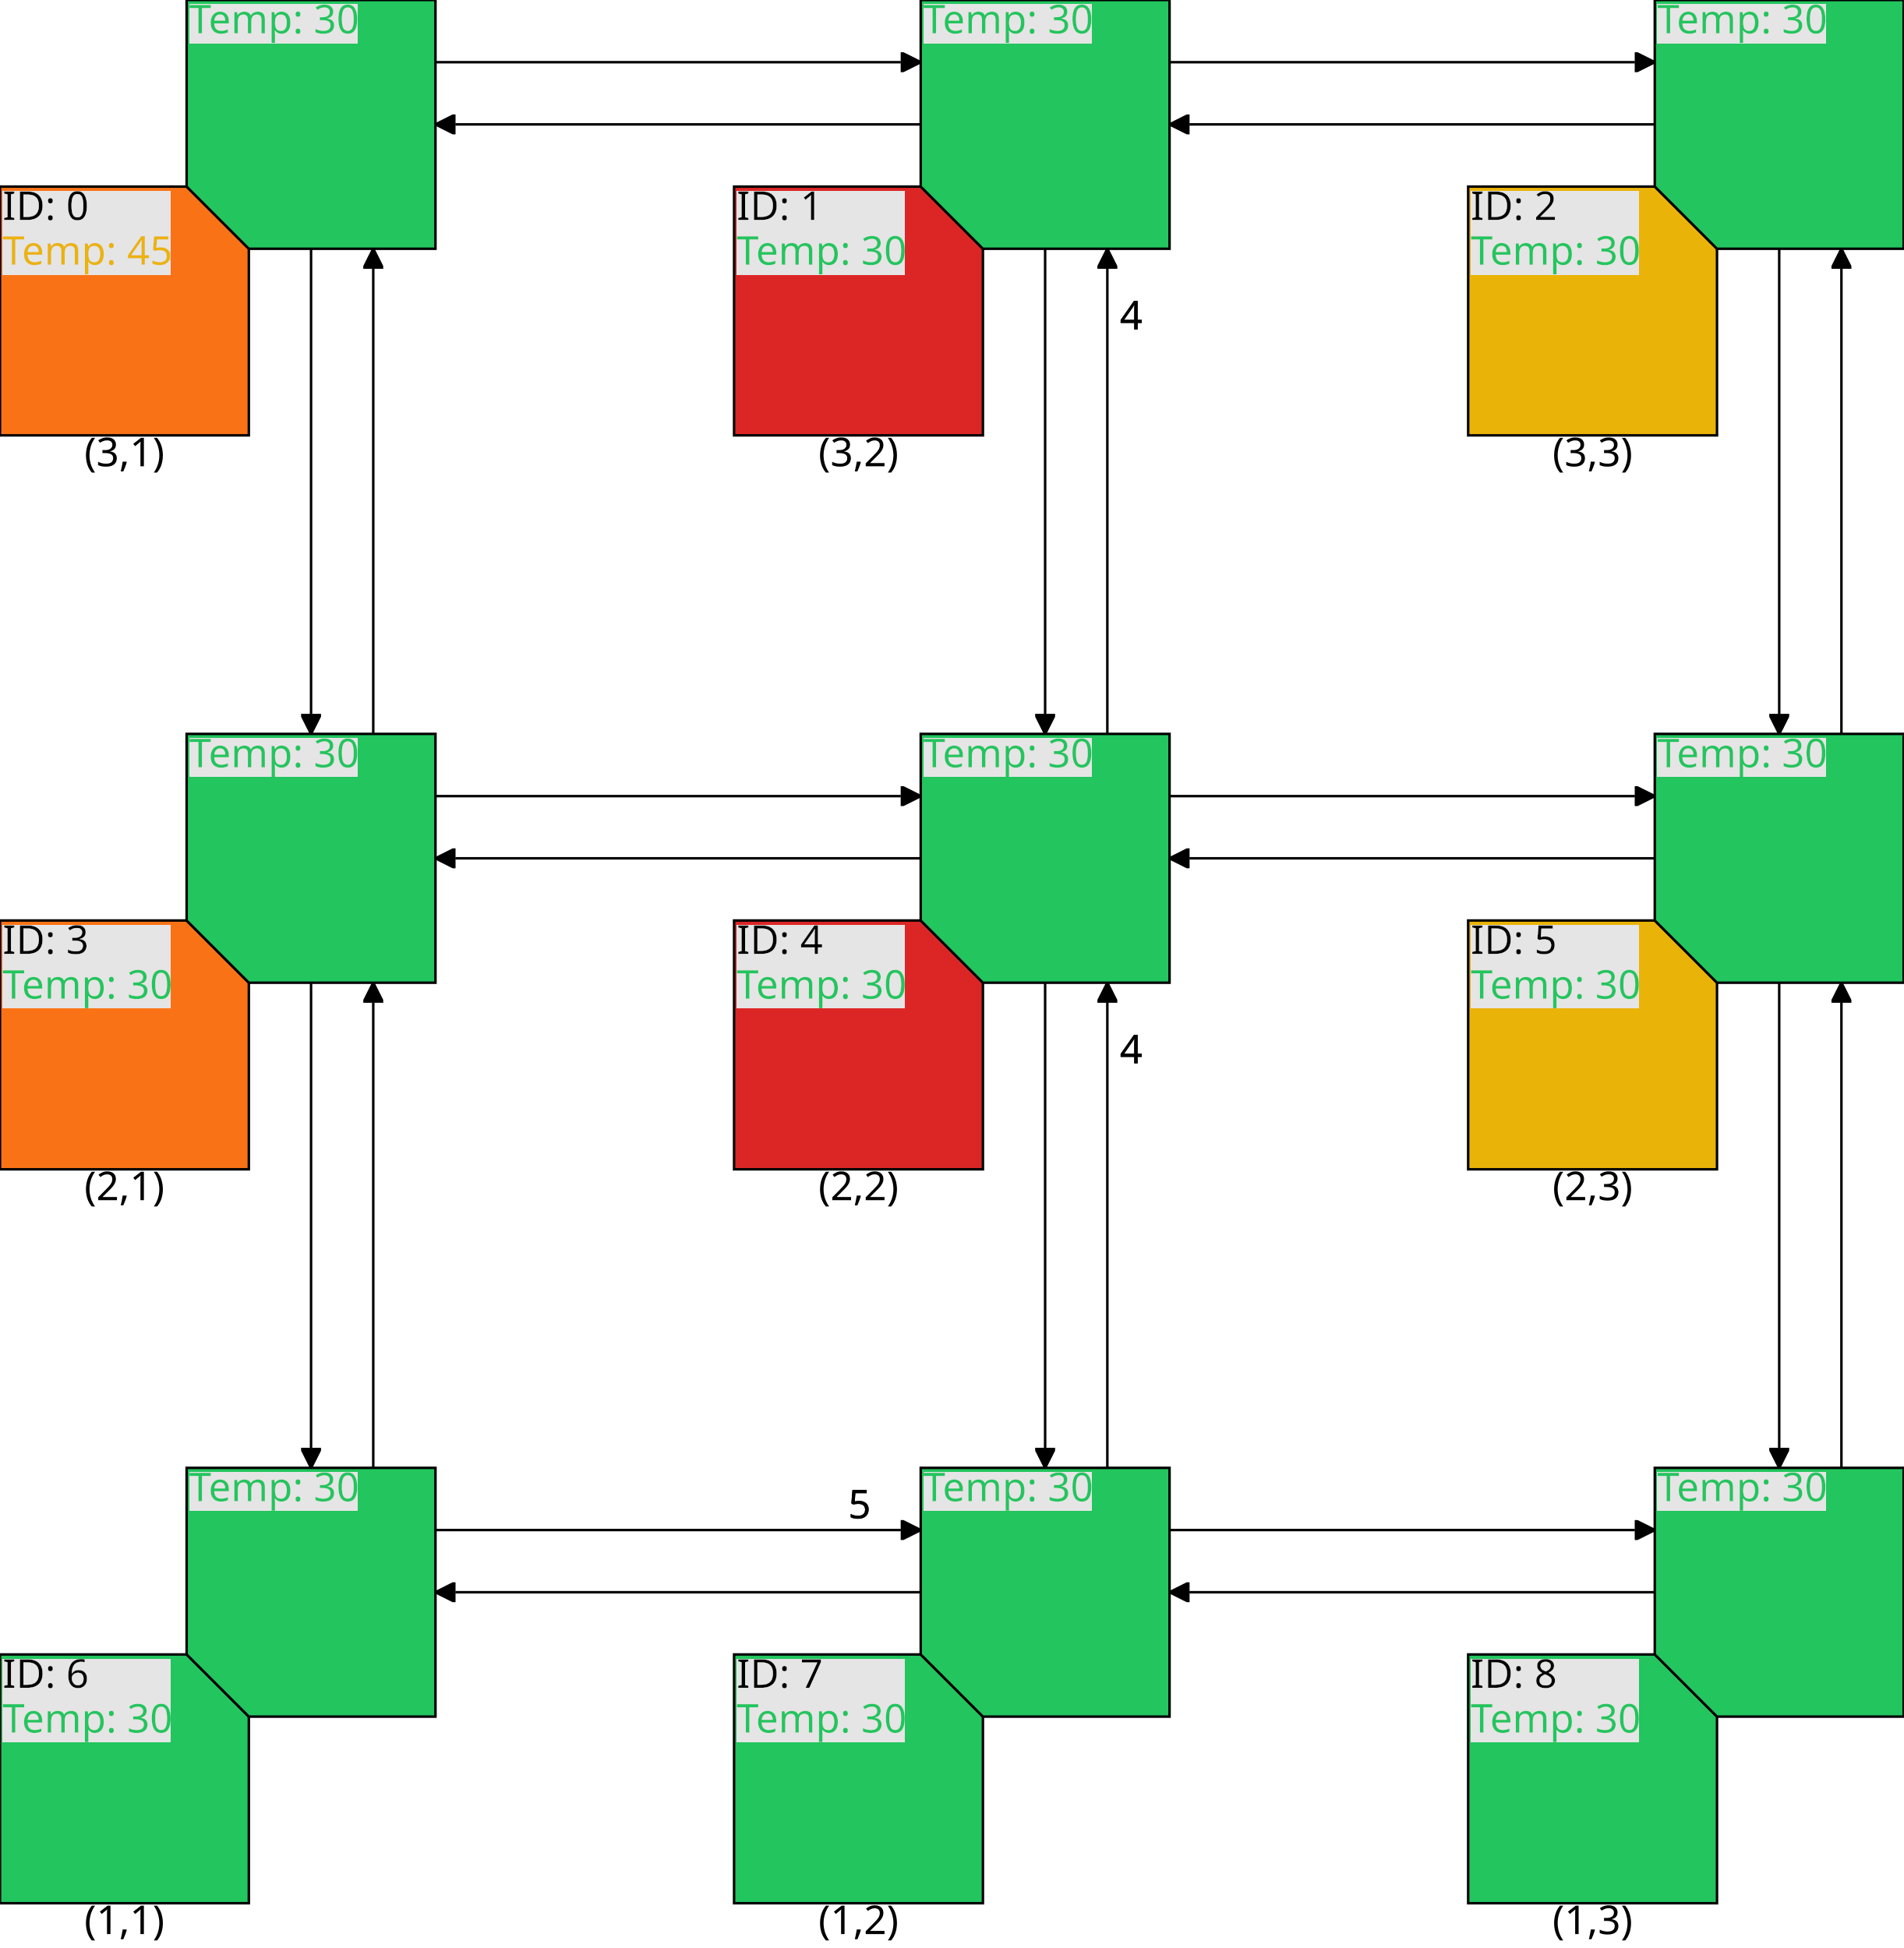
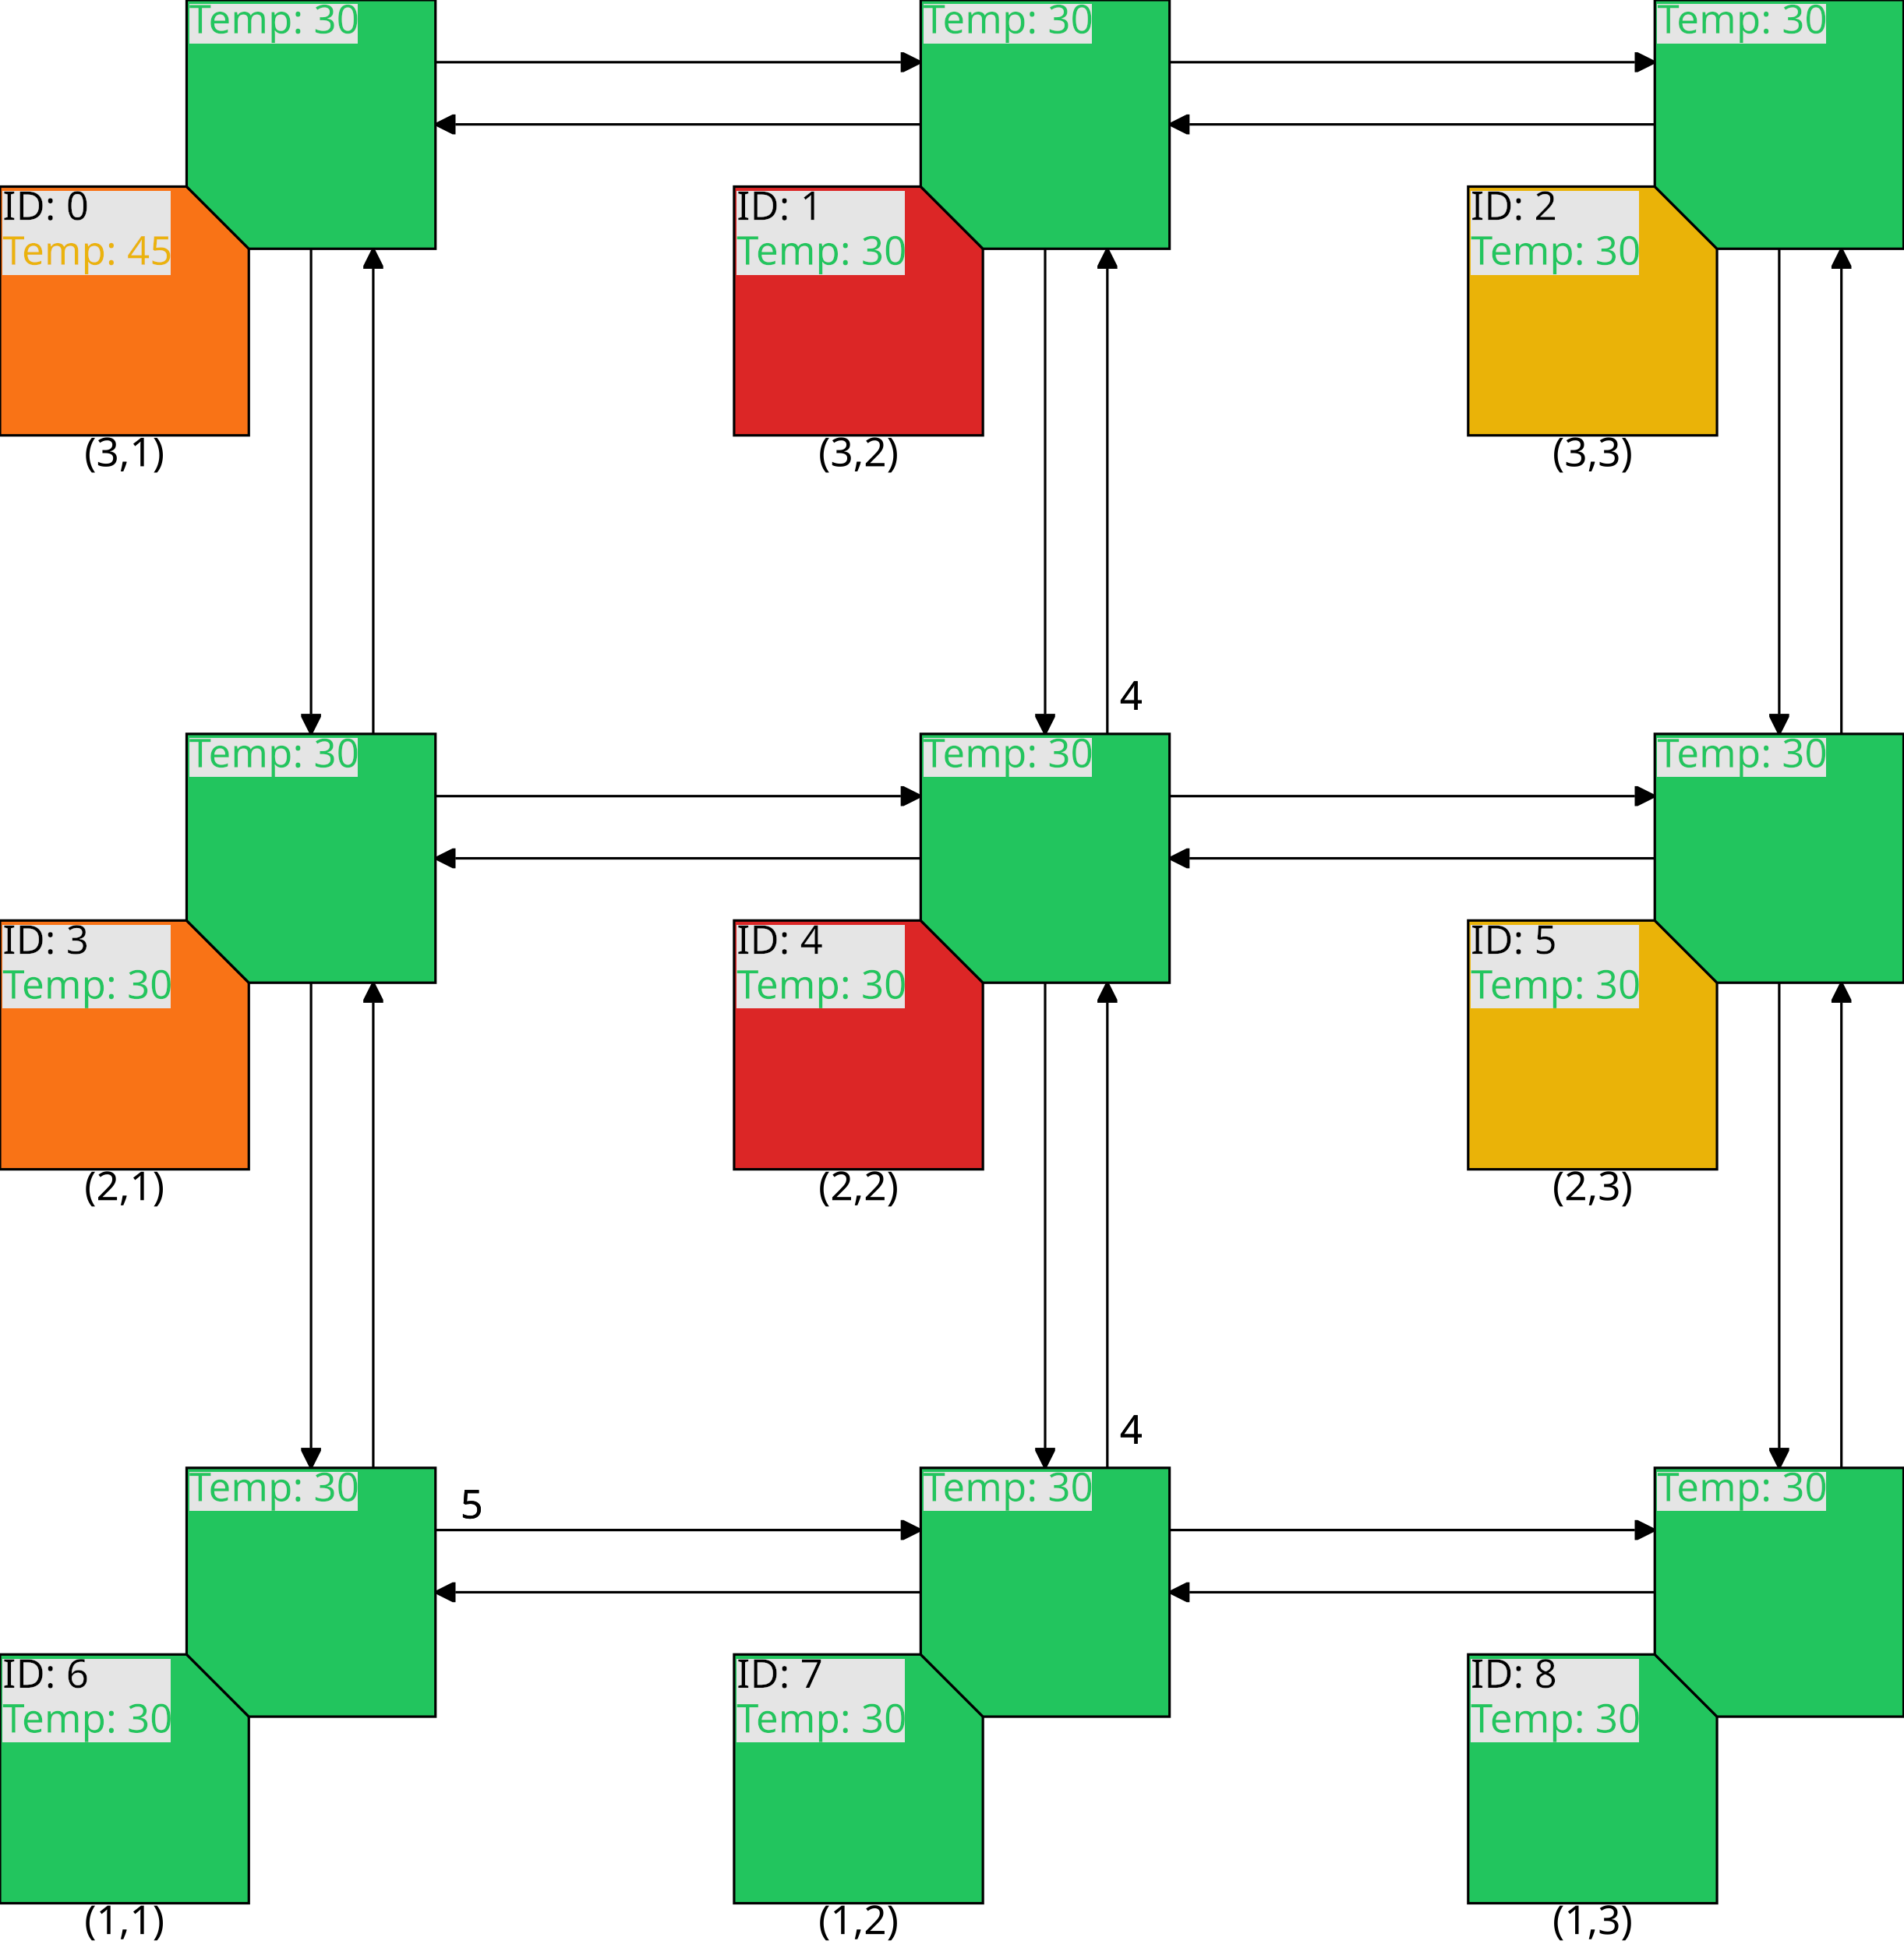
<svg xmlns="http://www.w3.org/2000/svg" preserveAspectRation="xMidYMid meet" class="w-full max-h-full" viewBox="0 0 765 783">
  <defs>
    <marker id="arrowHead" orient="auto" markerWidth="8" markerHeight="8" refY="4">
      <path d="M0,0 M0,0 V8 L8,4 Z" fill="black" fill-rule="evenodd" stroke="black" stroke-linecap="butt" stroke-width="1" />
    </marker>
    <filter x="0" y="0" width="1" height="1" id="textBackground">
      <feFlood flood-color="#e5e5e5" />
      <feComposite in="SourceGraphic" operator="or" />
    </filter>
  </defs>
  <style>.baseFill{fill: #e5e5e5;}
#c0 {fill: #f97316;}
#r0 {fill: #22c55e;}
#c1 {fill: #dc2626;}
#r1 {fill: #22c55e;}
#c2 {fill: #eab308;}
#r2 {fill: #22c55e;}
#c3 {fill: #f97316;}
#r3 {fill: #22c55e;}
#c4 {fill: #dc2626;}
#r4 {fill: #22c55e;}
#c5 {fill: #eab308;}
#r5 {fill: #22c55e;}
#c6 {fill: #22c55e;}
#r6 {fill: #22c55e;}
#c7 {fill: #22c55e;}
#r7 {fill: #22c55e;}
#c8 {fill: #22c55e;}
#r8 {fill: #22c55e;}</style>
  <g id="mainGroup">
    <g>
      <g id="0">
        <path id="c0" d="M0,75 l0,100 l100,0 l0,-75 l-25,-25 l-75,0 Z" class="baseFill" fill-rule="evenodd" stroke="black" stroke-linecap="butt" stroke-width="1" />
        <path id="r0" d="M75,75 l0,-75 l100,0 l0,100 l-75,0 Z" class="baseFill" fill-rule="evenodd" stroke="black" stroke-linecap="butt" stroke-width="1" />
      </g>
      <g id="1">
        <path id="c1" d="M295,75 l0,100 l100,0 l0,-75 l-25,-25 l-75,0 Z" class="baseFill" fill-rule="evenodd" stroke="black" stroke-linecap="butt" stroke-width="1" />
        <path id="r1" d="M370,75 l0,-75 l100,0 l0,100 l-75,0 Z" class="baseFill" fill-rule="evenodd" stroke="black" stroke-linecap="butt" stroke-width="1" />
      </g>
      <g id="2">
        <path id="c2" d="M590,75 l0,100 l100,0 l0,-75 l-25,-25 l-75,0 Z" class="baseFill" fill-rule="evenodd" stroke="black" stroke-linecap="butt" stroke-width="1" />
        <path id="r2" d="M665,75 l0,-75 l100,0 l0,100 l-75,0 Z" class="baseFill" fill-rule="evenodd" stroke="black" stroke-linecap="butt" stroke-width="1" />
      </g>
      <g id="3">
        <path id="c3" d="M0,370 l0,100 l100,0 l0,-75 l-25,-25 l-75,0 Z" class="baseFill" fill-rule="evenodd" stroke="black" stroke-linecap="butt" stroke-width="1" />
        <path id="r3" d="M75,370 l0,-75 l100,0 l0,100 l-75,0 Z" class="baseFill" fill-rule="evenodd" stroke="black" stroke-linecap="butt" stroke-width="1" />
      </g>
      <g id="4">
        <path id="c4" d="M295,370 l0,100 l100,0 l0,-75 l-25,-25 l-75,0 Z" class="baseFill" fill-rule="evenodd" stroke="black" stroke-linecap="butt" stroke-width="1" />
        <path id="r4" d="M370,370 l0,-75 l100,0 l0,100 l-75,0 Z" class="baseFill" fill-rule="evenodd" stroke="black" stroke-linecap="butt" stroke-width="1" />
      </g>
      <g id="5">
        <path id="c5" d="M590,370 l0,100 l100,0 l0,-75 l-25,-25 l-75,0 Z" class="baseFill" fill-rule="evenodd" stroke="black" stroke-linecap="butt" stroke-width="1" />
        <path id="r5" d="M665,370 l0,-75 l100,0 l0,100 l-75,0 Z" class="baseFill" fill-rule="evenodd" stroke="black" stroke-linecap="butt" stroke-width="1" />
      </g>
      <g id="6">
        <path id="c6" d="M0,665 l0,100 l100,0 l0,-75 l-25,-25 l-75,0 Z" class="baseFill" fill-rule="evenodd" stroke="black" stroke-linecap="butt" stroke-width="1" />
        <path id="r6" d="M75,665 l0,-75 l100,0 l0,100 l-75,0 Z" class="baseFill" fill-rule="evenodd" stroke="black" stroke-linecap="butt" stroke-width="1" />
      </g>
      <g id="7">
        <path id="c7" d="M295,665 l0,100 l100,0 l0,-75 l-25,-25 l-75,0 Z" class="baseFill" fill-rule="evenodd" stroke="black" stroke-linecap="butt" stroke-width="1" />
        <path id="r7" d="M370,665 l0,-75 l100,0 l0,100 l-75,0 Z" class="baseFill" fill-rule="evenodd" stroke="black" stroke-linecap="butt" stroke-width="1" />
      </g>
      <g id="8">
        <path id="c8" d="M590,665 l0,100 l100,0 l0,-75 l-25,-25 l-75,0 Z" class="baseFill" fill-rule="evenodd" stroke="black" stroke-linecap="butt" stroke-width="1" />
        <path id="r8" d="M665,665 l0,-75 l100,0 l0,100 l-75,0 Z" class="baseFill" fill-rule="evenodd" stroke="black" stroke-linecap="butt" stroke-width="1" />
      </g>
    </g>
    <g>
      <path id="0-1" d="M175,25 h187" fill-rule="evenodd" stroke="black" stroke-linecap="butt" stroke-width="1" marker-end="url(#arrowHead)" />
      <path id="0-3" d="M125,100 v187" fill-rule="evenodd" stroke="black" stroke-linecap="butt" stroke-width="1" marker-end="url(#arrowHead)" />
      <path id="1-0" d="M370,50 h-187" fill-rule="evenodd" stroke="black" stroke-linecap="butt" stroke-width="1" marker-end="url(#arrowHead)" />
      <path id="1-2" d="M470,25 h187" fill-rule="evenodd" stroke="black" stroke-linecap="butt" stroke-width="1" marker-end="url(#arrowHead)" />
      <path id="1-4" d="M420,100 v187" fill-rule="evenodd" stroke="black" stroke-linecap="butt" stroke-width="1" marker-end="url(#arrowHead)" />
      <path id="2-1" d="M665,50 h-187" fill-rule="evenodd" stroke="black" stroke-linecap="butt" stroke-width="1" marker-end="url(#arrowHead)" />
      <path id="2-5" d="M715,100 v187" fill-rule="evenodd" stroke="black" stroke-linecap="butt" stroke-width="1" marker-end="url(#arrowHead)" />
      <path id="3-0" d="M150,295 v-187" fill-rule="evenodd" stroke="black" stroke-linecap="butt" stroke-width="1" marker-end="url(#arrowHead)" />
      <path id="3-4" d="M175,320 h187" fill-rule="evenodd" stroke="black" stroke-linecap="butt" stroke-width="1" marker-end="url(#arrowHead)" />
      <path id="3-6" d="M125,395 v187" fill-rule="evenodd" stroke="black" stroke-linecap="butt" stroke-width="1" marker-end="url(#arrowHead)" />
      <path id="4-1" d="M445,295 v-187" fill-rule="evenodd" stroke="black" stroke-linecap="butt" stroke-width="1" marker-end="url(#arrowHead)" />
      <path id="4-3" d="M370,345 h-187" fill-rule="evenodd" stroke="black" stroke-linecap="butt" stroke-width="1" marker-end="url(#arrowHead)" />
      <path id="4-5" d="M470,320 h187" fill-rule="evenodd" stroke="black" stroke-linecap="butt" stroke-width="1" marker-end="url(#arrowHead)" />
      <path id="4-7" d="M420,395 v187" fill-rule="evenodd" stroke="black" stroke-linecap="butt" stroke-width="1" marker-end="url(#arrowHead)" />
      <path id="5-2" d="M740,295 v-187" fill-rule="evenodd" stroke="black" stroke-linecap="butt" stroke-width="1" marker-end="url(#arrowHead)" />
      <path id="5-4" d="M665,345 h-187" fill-rule="evenodd" stroke="black" stroke-linecap="butt" stroke-width="1" marker-end="url(#arrowHead)" />
      <path id="5-8" d="M715,395 v187" fill-rule="evenodd" stroke="black" stroke-linecap="butt" stroke-width="1" marker-end="url(#arrowHead)" />
      <path id="6-3" d="M150,590 v-187" fill-rule="evenodd" stroke="black" stroke-linecap="butt" stroke-width="1" marker-end="url(#arrowHead)" />
      <path id="6-7" d="M175,615 h187" fill-rule="evenodd" stroke="black" stroke-linecap="butt" stroke-width="1" marker-end="url(#arrowHead)" />
      <path id="7-4" d="M445,590 v-187" fill-rule="evenodd" stroke="black" stroke-linecap="butt" stroke-width="1" marker-end="url(#arrowHead)" />
      <path id="7-6" d="M370,640 h-187" fill-rule="evenodd" stroke="black" stroke-linecap="butt" stroke-width="1" marker-end="url(#arrowHead)" />
      <path id="7-8" d="M470,615 h187" fill-rule="evenodd" stroke="black" stroke-linecap="butt" stroke-width="1" marker-end="url(#arrowHead)" />
      <path id="8-5" d="M740,590 v-187" fill-rule="evenodd" stroke="black" stroke-linecap="butt" stroke-width="1" marker-end="url(#arrowHead)" />
      <path id="8-7" d="M665,640 h-187" fill-rule="evenodd" stroke="black" stroke-linecap="butt" stroke-width="1" marker-end="url(#arrowHead)" />
    </g>
    <g id="information">
      <g>
        <g filter="url(#textBackground)" clip-path="path('m0,0 l0,100 l98,0 l0,-75 l-25,-25 l-75,0 Z')">
          <text x="1" y="76" font-size="16px" font-family="Roboto Mono" text-anchor="start" dominant-baseline="text-before-edge" fill="black">ID: 0</text>
          <text x="1" y="94" font-size="16px" font-family="Roboto Mono" text-anchor="start" dominant-baseline="text-before-edge" fill="#eab308">Temp: 45</text>
        </g>
        <g filter="url(#textBackground)" clip-path="path('m0,0 l0,74 l25,25 l73,0 l0,-100 Z')">
          <text x="76" y="1" font-size="16px" font-family="Roboto Mono" text-anchor="start" dominant-baseline="text-before-edge" fill="#22c55e">Temp: 30</text>
        </g>
        <text x="50" y="175" font-size="16px" font-family="Roboto Mono" text-anchor="middle" dominant-baseline="text-before-edge" fill="black">(3,1)</text>
      </g>
      <g>
        <g filter="url(#textBackground)" clip-path="path('m0,0 l0,100 l98,0 l0,-75 l-25,-25 l-75,0 Z')">
          <text x="296" y="76" font-size="16px" font-family="Roboto Mono" text-anchor="start" dominant-baseline="text-before-edge" fill="black">ID: 1</text>
          <text x="296" y="94" font-size="16px" font-family="Roboto Mono" text-anchor="start" dominant-baseline="text-before-edge" fill="#22c55e">Temp: 30</text>
        </g>
        <g filter="url(#textBackground)" clip-path="path('m0,0 l0,74 l25,25 l73,0 l0,-100 Z')">
          <text x="371" y="1" font-size="16px" font-family="Roboto Mono" text-anchor="start" dominant-baseline="text-before-edge" fill="#22c55e">Temp: 30</text>
        </g>
        <text x="345" y="175" font-size="16px" font-family="Roboto Mono" text-anchor="middle" dominant-baseline="text-before-edge" fill="black">(3,2)</text>
      </g>
      <g>
        <g filter="url(#textBackground)" clip-path="path('m0,0 l0,100 l98,0 l0,-75 l-25,-25 l-75,0 Z')">
          <text x="591" y="76" font-size="16px" font-family="Roboto Mono" text-anchor="start" dominant-baseline="text-before-edge" fill="black">ID: 2</text>
          <text x="591" y="94" font-size="16px" font-family="Roboto Mono" text-anchor="start" dominant-baseline="text-before-edge" fill="#22c55e">Temp: 30</text>
        </g>
        <g filter="url(#textBackground)" clip-path="path('m0,0 l0,74 l25,25 l73,0 l0,-100 Z')">
          <text x="666" y="1" font-size="16px" font-family="Roboto Mono" text-anchor="start" dominant-baseline="text-before-edge" fill="#22c55e">Temp: 30</text>
        </g>
        <text x="640" y="175" font-size="16px" font-family="Roboto Mono" text-anchor="middle" dominant-baseline="text-before-edge" fill="black">(3,3)</text>
      </g>
      <g>
        <g filter="url(#textBackground)" clip-path="path('m0,0 l0,100 l98,0 l0,-75 l-25,-25 l-75,0 Z')">
          <text x="1" y="371" font-size="16px" font-family="Roboto Mono" text-anchor="start" dominant-baseline="text-before-edge" fill="black">ID: 3</text>
          <text x="1" y="389" font-size="16px" font-family="Roboto Mono" text-anchor="start" dominant-baseline="text-before-edge" fill="#22c55e">Temp: 30</text>
        </g>
        <g filter="url(#textBackground)" clip-path="path('m0,0 l0,74 l25,25 l73,0 l0,-100 Z')">
          <text x="76" y="296" font-size="16px" font-family="Roboto Mono" text-anchor="start" dominant-baseline="text-before-edge" fill="#22c55e">Temp: 30</text>
        </g>
        <text x="50" y="470" font-size="16px" font-family="Roboto Mono" text-anchor="middle" dominant-baseline="text-before-edge" fill="black">(2,1)</text>
      </g>
      <g>
        <g filter="url(#textBackground)" clip-path="path('m0,0 l0,100 l98,0 l0,-75 l-25,-25 l-75,0 Z')">
          <text x="296" y="371" font-size="16px" font-family="Roboto Mono" text-anchor="start" dominant-baseline="text-before-edge" fill="black">ID: 4</text>
          <text x="296" y="389" font-size="16px" font-family="Roboto Mono" text-anchor="start" dominant-baseline="text-before-edge" fill="#22c55e">Temp: 30</text>
        </g>
        <g filter="url(#textBackground)" clip-path="path('m0,0 l0,74 l25,25 l73,0 l0,-100 Z')">
          <text x="371" y="296" font-size="16px" font-family="Roboto Mono" text-anchor="start" dominant-baseline="text-before-edge" fill="#22c55e">Temp: 30</text>
        </g>
        <text x="345" y="470" font-size="16px" font-family="Roboto Mono" text-anchor="middle" dominant-baseline="text-before-edge" fill="black">(2,2)</text>
-         <text x="450" y="120" font-size="16px" font-family="Roboto Mono" text-anchor="start" dominant-baseline="text-before-edge" fill="black">4</text>
-         <text x="450" y="120" font-size="16px" font-family="Roboto Mono" text-anchor="start" dominant-baseline="text-before-edge" fill="black">4</text>
+         <text x="450" y="290" font-size="16px" font-family="Roboto Mono" text-anchor="start" dominant-baseline="text-after-edge" fill="black">4</text>
+         <text x="450" y="290" font-size="16px" font-family="Roboto Mono" text-anchor="start" dominant-baseline="text-after-edge" fill="black">4</text>
      </g>
      <g>
        <g filter="url(#textBackground)" clip-path="path('m0,0 l0,100 l98,0 l0,-75 l-25,-25 l-75,0 Z')">
          <text x="591" y="371" font-size="16px" font-family="Roboto Mono" text-anchor="start" dominant-baseline="text-before-edge" fill="black">ID: 5</text>
          <text x="591" y="389" font-size="16px" font-family="Roboto Mono" text-anchor="start" dominant-baseline="text-before-edge" fill="#22c55e">Temp: 30</text>
        </g>
        <g filter="url(#textBackground)" clip-path="path('m0,0 l0,74 l25,25 l73,0 l0,-100 Z')">
          <text x="666" y="296" font-size="16px" font-family="Roboto Mono" text-anchor="start" dominant-baseline="text-before-edge" fill="#22c55e">Temp: 30</text>
        </g>
        <text x="640" y="470" font-size="16px" font-family="Roboto Mono" text-anchor="middle" dominant-baseline="text-before-edge" fill="black">(2,3)</text>
      </g>
      <g>
        <g filter="url(#textBackground)" clip-path="path('m0,0 l0,100 l98,0 l0,-75 l-25,-25 l-75,0 Z')">
          <text x="1" y="666" font-size="16px" font-family="Roboto Mono" text-anchor="start" dominant-baseline="text-before-edge" fill="black">ID: 6</text>
          <text x="1" y="684" font-size="16px" font-family="Roboto Mono" text-anchor="start" dominant-baseline="text-before-edge" fill="#22c55e">Temp: 30</text>
        </g>
        <g filter="url(#textBackground)" clip-path="path('m0,0 l0,74 l25,25 l73,0 l0,-100 Z')">
          <text x="76" y="591" font-size="16px" font-family="Roboto Mono" text-anchor="start" dominant-baseline="text-before-edge" fill="#22c55e">Temp: 30</text>
        </g>
        <text x="50" y="765" font-size="16px" font-family="Roboto Mono" text-anchor="middle" dominant-baseline="text-before-edge" fill="black">(1,1)</text>
-         <text x="350" y="615" font-size="16px" font-family="Roboto Mono" text-anchor="end" dominant-baseline="text-after-edge" fill="black">5</text>
-         <text x="350" y="615" font-size="16px" font-family="Roboto Mono" text-anchor="end" dominant-baseline="text-after-edge" fill="black">5</text>
+         <text x="185" y="615" font-size="16px" font-family="Roboto Mono" text-anchor="start" dominant-baseline="text-after-edge" fill="black">5</text>
+         <text x="185" y="615" font-size="16px" font-family="Roboto Mono" text-anchor="start" dominant-baseline="text-after-edge" fill="black">5</text>
      </g>
      <g>
        <g filter="url(#textBackground)" clip-path="path('m0,0 l0,100 l98,0 l0,-75 l-25,-25 l-75,0 Z')">
          <text x="296" y="666" font-size="16px" font-family="Roboto Mono" text-anchor="start" dominant-baseline="text-before-edge" fill="black">ID: 7</text>
          <text x="296" y="684" font-size="16px" font-family="Roboto Mono" text-anchor="start" dominant-baseline="text-before-edge" fill="#22c55e">Temp: 30</text>
        </g>
        <g filter="url(#textBackground)" clip-path="path('m0,0 l0,74 l25,25 l73,0 l0,-100 Z')">
          <text x="371" y="591" font-size="16px" font-family="Roboto Mono" text-anchor="start" dominant-baseline="text-before-edge" fill="#22c55e">Temp: 30</text>
        </g>
        <text x="345" y="765" font-size="16px" font-family="Roboto Mono" text-anchor="middle" dominant-baseline="text-before-edge" fill="black">(1,2)</text>
-         <text x="450" y="415" font-size="16px" font-family="Roboto Mono" text-anchor="start" dominant-baseline="text-before-edge" fill="black">4</text>
-         <text x="450" y="415" font-size="16px" font-family="Roboto Mono" text-anchor="start" dominant-baseline="text-before-edge" fill="black">4</text>
+         <text x="450" y="585" font-size="16px" font-family="Roboto Mono" text-anchor="start" dominant-baseline="text-after-edge" fill="black">4</text>
+         <text x="450" y="585" font-size="16px" font-family="Roboto Mono" text-anchor="start" dominant-baseline="text-after-edge" fill="black">4</text>
      </g>
      <g>
        <g filter="url(#textBackground)" clip-path="path('m0,0 l0,100 l98,0 l0,-75 l-25,-25 l-75,0 Z')">
          <text x="591" y="666" font-size="16px" font-family="Roboto Mono" text-anchor="start" dominant-baseline="text-before-edge" fill="black">ID: 8</text>
          <text x="591" y="684" font-size="16px" font-family="Roboto Mono" text-anchor="start" dominant-baseline="text-before-edge" fill="#22c55e">Temp: 30</text>
        </g>
        <g filter="url(#textBackground)" clip-path="path('m0,0 l0,74 l25,25 l73,0 l0,-100 Z')">
          <text x="666" y="591" font-size="16px" font-family="Roboto Mono" text-anchor="start" dominant-baseline="text-before-edge" fill="#22c55e">Temp: 30</text>
        </g>
        <text x="640" y="765" font-size="16px" font-family="Roboto Mono" text-anchor="middle" dominant-baseline="text-before-edge" fill="black">(1,3)</text>
      </g>
    </g>
  </g>
  <rect width="100%" height="100%" fill="none" stroke="#ff0000" stroke-width="1" opacity="0" />
</svg>
